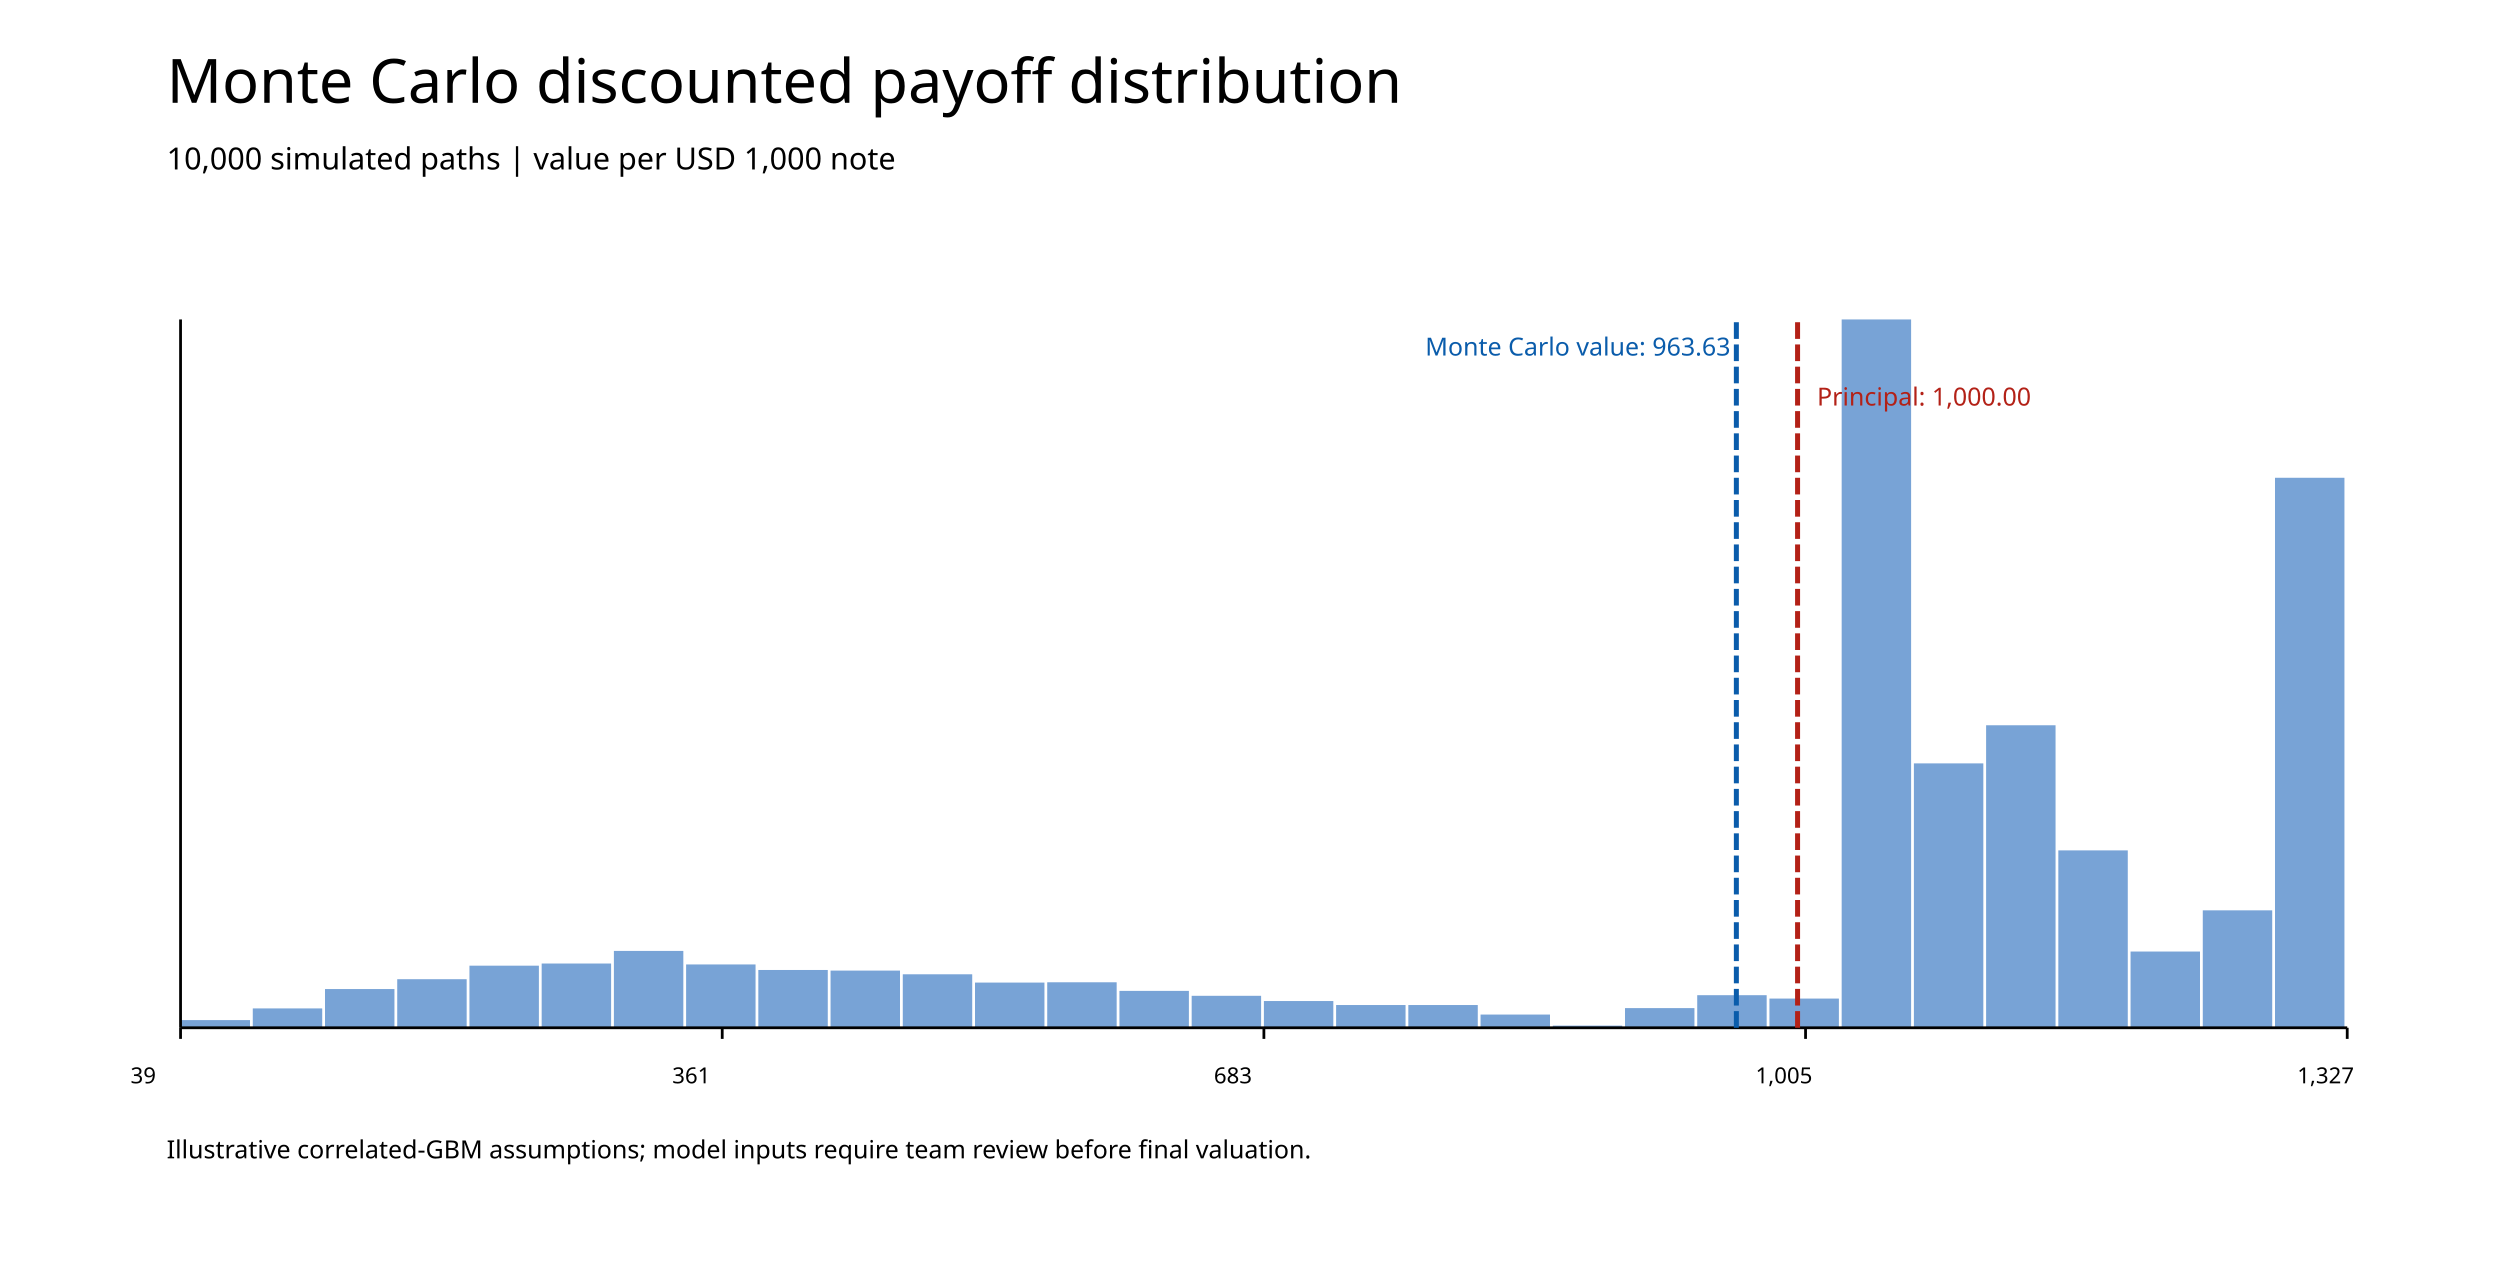
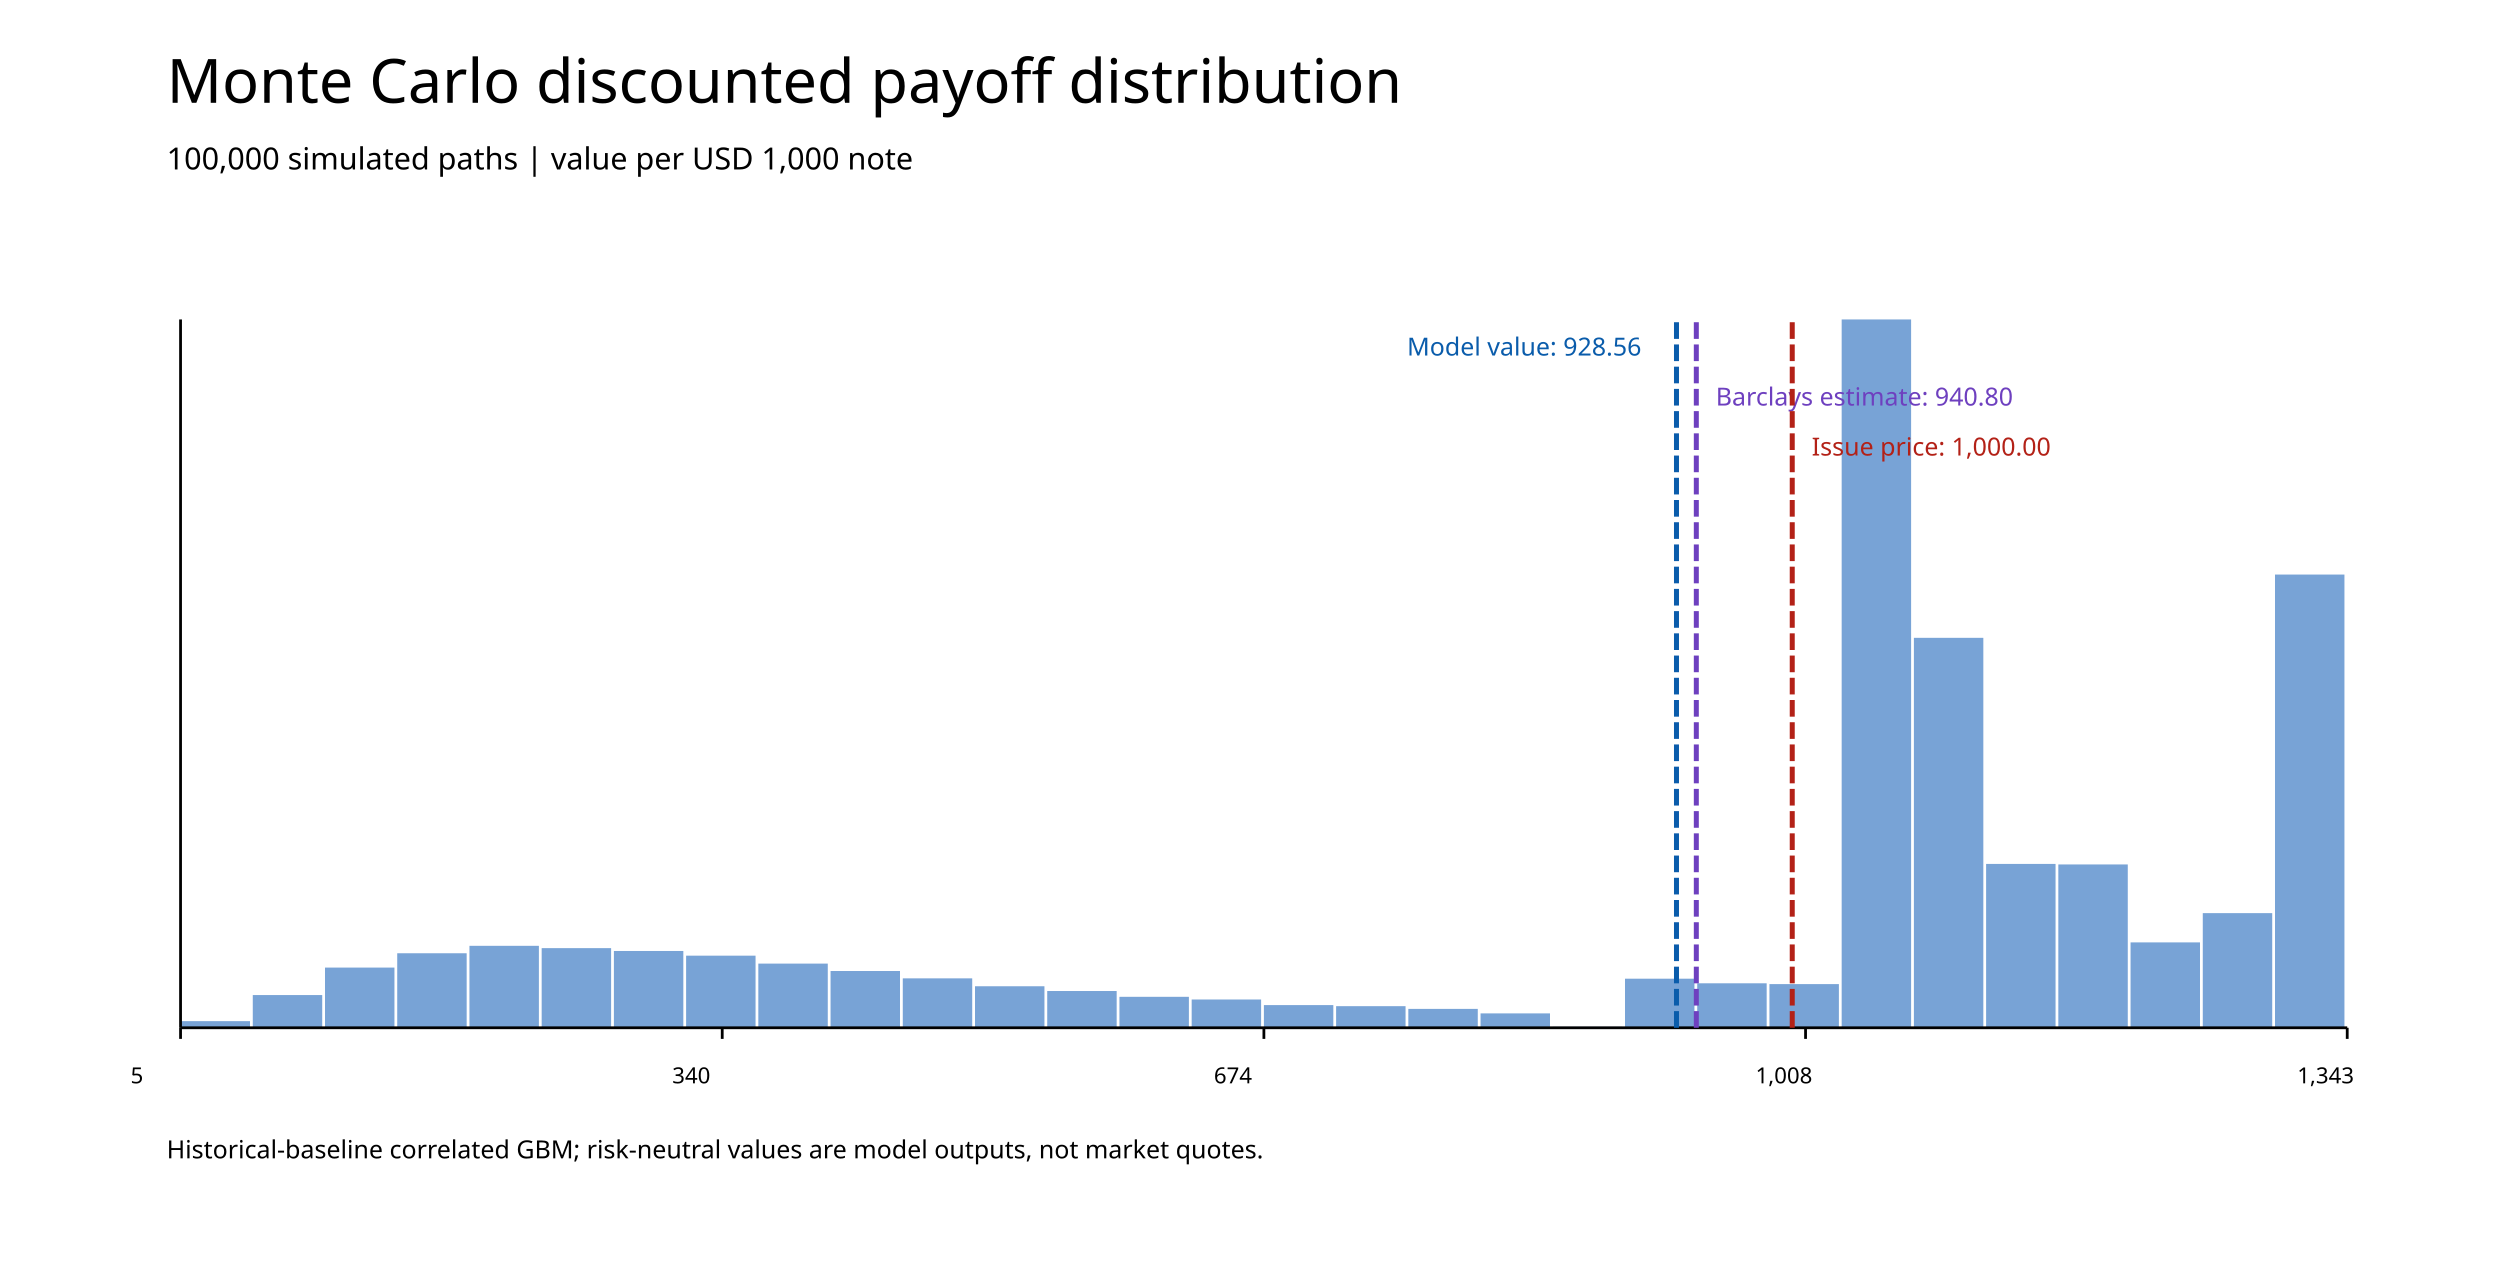
<svg xmlns="http://www.w3.org/2000/svg" width="900" height="455" preserveAspectRatio="xMinYMin meet" viewBox="0 0 900 455" version="1.0" fill-rule="evenodd">
  <clipPath id="clip">
    <rect x="0" y="0" width="900" height="455" />
  </clipPath>
  <g id="group" transform="scale(1,-1) translate(0,-455)" style="clip-path: url(#clip)">
    <g transform="">
      <rect x="0" y="0" width="900" height="455" style="stroke: none; stroke-linecap: butt; stroke-width: 1; fill: rgb(100%,100%,100%); fill-rule: evenodd;" />
      <text x="60" y="418" style="font-family: Helvetica-Bold; font-size: 22px;fill: rgb(0%,0%,0%); stroke:none;" transform="translate(0,836) scale(1,-1)">Monte Carlo discounted payoff distribution</text>
-       <text x="60" y="394" style="font-family: Times-Roman; font-size: 11px;fill: rgb(0%,0%,0%); stroke:none;" transform="translate(0,788) scale(1,-1)">10,000 simulated paths   |   value per USD 1,000 note</text>
-       <rect x="65.0" y="85" width="25.0" height="2.767" style="stroke: none; stroke-linecap: butt; stroke-width: 1; fill: rgb(47%,64%,84%); fill-rule: evenodd;" />
-       <rect x="91.0" y="85" width="25.0" height="6.973" style="stroke: none; stroke-linecap: butt; stroke-width: 1; fill: rgb(47%,64%,84%); fill-rule: evenodd;" />
-       <rect x="117.0" y="85" width="25.0" height="13.945" style="stroke: none; stroke-linecap: butt; stroke-width: 1; fill: rgb(47%,64%,84%); fill-rule: evenodd;" />
-       <rect x="143.0" y="85" width="25.0" height="17.487" style="stroke: none; stroke-linecap: butt; stroke-width: 1; fill: rgb(47%,64%,84%); fill-rule: evenodd;" />
-       <rect x="169.0" y="85" width="25.0" height="22.357" style="stroke: none; stroke-linecap: butt; stroke-width: 1; fill: rgb(47%,64%,84%); fill-rule: evenodd;" />
-       <rect x="195.0" y="85" width="25.0" height="23.132" style="stroke: none; stroke-linecap: butt; stroke-width: 1; fill: rgb(47%,64%,84%); fill-rule: evenodd;" />
-       <rect x="221.0" y="85" width="25.0" height="27.669" style="stroke: none; stroke-linecap: butt; stroke-width: 1; fill: rgb(47%,64%,84%); fill-rule: evenodd;" />
-       <rect x="247.0" y="85" width="25.0" height="22.799" style="stroke: none; stroke-linecap: butt; stroke-width: 1; fill: rgb(47%,64%,84%); fill-rule: evenodd;" />
-       <rect x="273.0" y="85" width="25.0" height="20.807" style="stroke: none; stroke-linecap: butt; stroke-width: 1; fill: rgb(47%,64%,84%); fill-rule: evenodd;" />
-       <rect x="299.0" y="85" width="25.0" height="20.586" style="stroke: none; stroke-linecap: butt; stroke-width: 1; fill: rgb(47%,64%,84%); fill-rule: evenodd;" />
-       <rect x="325.0" y="85" width="25.0" height="19.258" style="stroke: none; stroke-linecap: butt; stroke-width: 1; fill: rgb(47%,64%,84%); fill-rule: evenodd;" />
-       <rect x="351.0" y="85" width="25.0" height="16.27" style="stroke: none; stroke-linecap: butt; stroke-width: 1; fill: rgb(47%,64%,84%); fill-rule: evenodd;" />
-       <rect x="377.0" y="85" width="25.0" height="16.38" style="stroke: none; stroke-linecap: butt; stroke-width: 1; fill: rgb(47%,64%,84%); fill-rule: evenodd;" />
-       <rect x="403.0" y="85" width="25.0" height="13.281" style="stroke: none; stroke-linecap: butt; stroke-width: 1; fill: rgb(47%,64%,84%); fill-rule: evenodd;" />
-       <rect x="429.0" y="85" width="25.0" height="11.51" style="stroke: none; stroke-linecap: butt; stroke-width: 1; fill: rgb(47%,64%,84%); fill-rule: evenodd;" />
-       <rect x="455.0" y="85" width="25.0" height="9.629" style="stroke: none; stroke-linecap: butt; stroke-width: 1; fill: rgb(47%,64%,84%); fill-rule: evenodd;" />
-       <rect x="481.0" y="85" width="25.0" height="8.19" style="stroke: none; stroke-linecap: butt; stroke-width: 1; fill: rgb(47%,64%,84%); fill-rule: evenodd;" />
-       <rect x="507.0" y="85" width="25.0" height="8.19" style="stroke: none; stroke-linecap: butt; stroke-width: 1; fill: rgb(47%,64%,84%); fill-rule: evenodd;" />
-       <rect x="533.0" y="85" width="25.0" height="4.759" style="stroke: none; stroke-linecap: butt; stroke-width: 1; fill: rgb(47%,64%,84%); fill-rule: evenodd;" />
-       <rect x="559.0" y="85" width="25.0" height="0.775" style="stroke: none; stroke-linecap: butt; stroke-width: 1; fill: rgb(47%,64%,84%); fill-rule: evenodd;" />
-       <rect x="585.0" y="85" width="25.0" height="7.083" style="stroke: none; stroke-linecap: butt; stroke-width: 1; fill: rgb(47%,64%,84%); fill-rule: evenodd;" />
-       <rect x="611.0" y="85" width="25.0" height="11.732" style="stroke: none; stroke-linecap: butt; stroke-width: 1; fill: rgb(47%,64%,84%); fill-rule: evenodd;" />
-       <rect x="637.0" y="85" width="25.0" height="10.514" style="stroke: none; stroke-linecap: butt; stroke-width: 1; fill: rgb(47%,64%,84%); fill-rule: evenodd;" />
+       <text x="60" y="394" style="font-family: Times-Roman; font-size: 11px;fill: rgb(0%,0%,0%); stroke:none;" transform="translate(0,788) scale(1,-1)">100,000 simulated paths   |   value per USD 1,000 note</text>
+       <rect x="65.0" y="85" width="25.0" height="2.389" style="stroke: none; stroke-linecap: butt; stroke-width: 1; fill: rgb(47%,64%,84%); fill-rule: evenodd;" />
+       <rect x="91.0" y="85" width="25.0" height="11.78" style="stroke: none; stroke-linecap: butt; stroke-width: 1; fill: rgb(47%,64%,84%); fill-rule: evenodd;" />
+       <rect x="117.0" y="85" width="25.0" height="21.67" style="stroke: none; stroke-linecap: butt; stroke-width: 1; fill: rgb(47%,64%,84%); fill-rule: evenodd;" />
+       <rect x="143.0" y="85" width="25.0" height="26.827" style="stroke: none; stroke-linecap: butt; stroke-width: 1; fill: rgb(47%,64%,84%); fill-rule: evenodd;" />
+       <rect x="169.0" y="85" width="25.0" height="29.505" style="stroke: none; stroke-linecap: butt; stroke-width: 1; fill: rgb(47%,64%,84%); fill-rule: evenodd;" />
+       <rect x="195.0" y="85" width="25.0" height="28.672" style="stroke: none; stroke-linecap: butt; stroke-width: 1; fill: rgb(47%,64%,84%); fill-rule: evenodd;" />
+       <rect x="221.0" y="85" width="25.0" height="27.649" style="stroke: none; stroke-linecap: butt; stroke-width: 1; fill: rgb(47%,64%,84%); fill-rule: evenodd;" />
+       <rect x="247.0" y="85" width="25.0" height="25.96" style="stroke: none; stroke-linecap: butt; stroke-width: 1; fill: rgb(47%,64%,84%); fill-rule: evenodd;" />
+       <rect x="273.0" y="85" width="25.0" height="23.104" style="stroke: none; stroke-linecap: butt; stroke-width: 1; fill: rgb(47%,64%,84%); fill-rule: evenodd;" />
+       <rect x="299.0" y="85" width="25.0" height="20.437" style="stroke: none; stroke-linecap: butt; stroke-width: 1; fill: rgb(47%,64%,84%); fill-rule: evenodd;" />
+       <rect x="325.0" y="85" width="25.0" height="17.792" style="stroke: none; stroke-linecap: butt; stroke-width: 1; fill: rgb(47%,64%,84%); fill-rule: evenodd;" />
+       <rect x="351.0" y="85" width="25.0" height="14.947" style="stroke: none; stroke-linecap: butt; stroke-width: 1; fill: rgb(47%,64%,84%); fill-rule: evenodd;" />
+       <rect x="377.0" y="85" width="25.0" height="13.236" style="stroke: none; stroke-linecap: butt; stroke-width: 1; fill: rgb(47%,64%,84%); fill-rule: evenodd;" />
+       <rect x="403.0" y="85" width="25.0" height="11.146" style="stroke: none; stroke-linecap: butt; stroke-width: 1; fill: rgb(47%,64%,84%); fill-rule: evenodd;" />
+       <rect x="429.0" y="85" width="25.0" height="10.18" style="stroke: none; stroke-linecap: butt; stroke-width: 1; fill: rgb(47%,64%,84%); fill-rule: evenodd;" />
+       <rect x="455.0" y="85" width="25.0" height="8.168" style="stroke: none; stroke-linecap: butt; stroke-width: 1; fill: rgb(47%,64%,84%); fill-rule: evenodd;" />
+       <rect x="481.0" y="85" width="25.0" height="7.779" style="stroke: none; stroke-linecap: butt; stroke-width: 1; fill: rgb(47%,64%,84%); fill-rule: evenodd;" />
+       <rect x="507.0" y="85" width="25.0" height="6.801" style="stroke: none; stroke-linecap: butt; stroke-width: 1; fill: rgb(47%,64%,84%); fill-rule: evenodd;" />
+       <rect x="533.0" y="85" width="25.0" height="5.179" style="stroke: none; stroke-linecap: butt; stroke-width: 1; fill: rgb(47%,64%,84%); fill-rule: evenodd;" />
+       <rect x="559.0" y="85" width="25.0" height="0.333" style="stroke: none; stroke-linecap: butt; stroke-width: 1; fill: rgb(47%,64%,84%); fill-rule: evenodd;" />
+       <rect x="585.0" y="85" width="25.0" height="17.67" style="stroke: none; stroke-linecap: butt; stroke-width: 1; fill: rgb(47%,64%,84%); fill-rule: evenodd;" />
+       <rect x="611.0" y="85" width="25.0" height="16.014" style="stroke: none; stroke-linecap: butt; stroke-width: 1; fill: rgb(47%,64%,84%); fill-rule: evenodd;" />
+       <rect x="637.0" y="85" width="25.0" height="15.725" style="stroke: none; stroke-linecap: butt; stroke-width: 1; fill: rgb(47%,64%,84%); fill-rule: evenodd;" />
      <rect x="663.0" y="85" width="25.0" height="255.0" style="stroke: none; stroke-linecap: butt; stroke-width: 1; fill: rgb(47%,64%,84%); fill-rule: evenodd;" />
-       <rect x="689.0" y="85" width="25.0" height="95.182" style="stroke: none; stroke-linecap: butt; stroke-width: 1; fill: rgb(47%,64%,84%); fill-rule: evenodd;" />
-       <rect x="715.0" y="85" width="25.0" height="108.906" style="stroke: none; stroke-linecap: butt; stroke-width: 1; fill: rgb(47%,64%,84%); fill-rule: evenodd;" />
-       <rect x="741.0" y="85" width="25.0" height="63.861" style="stroke: none; stroke-linecap: butt; stroke-width: 1; fill: rgb(47%,64%,84%); fill-rule: evenodd;" />
-       <rect x="767.0" y="85" width="25.0" height="27.448" style="stroke: none; stroke-linecap: butt; stroke-width: 1; fill: rgb(47%,64%,84%); fill-rule: evenodd;" />
-       <rect x="793.0" y="85" width="25.0" height="42.279" style="stroke: none; stroke-linecap: butt; stroke-width: 1; fill: rgb(47%,64%,84%); fill-rule: evenodd;" />
-       <rect x="819.0" y="85" width="25.0" height="198.001" style="stroke: none; stroke-linecap: butt; stroke-width: 1; fill: rgb(47%,64%,84%); fill-rule: evenodd;" />
+       <rect x="689.0" y="85" width="25.0" height="140.38" style="stroke: none; stroke-linecap: butt; stroke-width: 1; fill: rgb(47%,64%,84%); fill-rule: evenodd;" />
+       <rect x="715.0" y="85" width="25.0" height="58.988" style="stroke: none; stroke-linecap: butt; stroke-width: 1; fill: rgb(47%,64%,84%); fill-rule: evenodd;" />
+       <rect x="741.0" y="85" width="25.0" height="58.799" style="stroke: none; stroke-linecap: butt; stroke-width: 1; fill: rgb(47%,64%,84%); fill-rule: evenodd;" />
+       <rect x="767.0" y="85" width="25.0" height="30.739" style="stroke: none; stroke-linecap: butt; stroke-width: 1; fill: rgb(47%,64%,84%); fill-rule: evenodd;" />
+       <rect x="793.0" y="85" width="25.0" height="41.274" style="stroke: none; stroke-linecap: butt; stroke-width: 1; fill: rgb(47%,64%,84%); fill-rule: evenodd;" />
+       <rect x="819.0" y="85" width="25.0" height="163.162" style="stroke: none; stroke-linecap: butt; stroke-width: 1; fill: rgb(47%,64%,84%); fill-rule: evenodd;" />
      <path d="M 65,85 L 845,85 Z" style="stroke: rgb(0%,0%,0%); stroke-linecap: butt; stroke-width: 1;" />
      <path d="M 65,85 L 65,340 Z" style="stroke: rgb(0%,0%,0%); stroke-linecap: butt; stroke-width: 1;" />
      <path d="M 65,81 L 65,85 Z" style="stroke: rgb(0%,0%,0%); stroke-linecap: butt; stroke-width: 1;" />
-       <text x="47.0" y="65" style="font-family: Times-Roman; font-size: 8px;fill: rgb(0%,0%,0%); stroke:none;" transform="translate(0,130) scale(1,-1)">39</text>
+       <text x="47.0" y="65" style="font-family: Times-Roman; font-size: 8px;fill: rgb(0%,0%,0%); stroke:none;" transform="translate(0,130) scale(1,-1)">5</text>
      <path d="M 260,81 L 260,85 Z" style="stroke: rgb(0%,0%,0%); stroke-linecap: butt; stroke-width: 1;" />
-       <text x="242.0" y="65" style="font-family: Times-Roman; font-size: 8px;fill: rgb(0%,0%,0%); stroke:none;" transform="translate(0,130) scale(1,-1)">361</text>
+       <text x="242.0" y="65" style="font-family: Times-Roman; font-size: 8px;fill: rgb(0%,0%,0%); stroke:none;" transform="translate(0,130) scale(1,-1)">340</text>
      <path d="M 455,81 L 455,85 Z" style="stroke: rgb(0%,0%,0%); stroke-linecap: butt; stroke-width: 1;" />
-       <text x="437.0" y="65" style="font-family: Times-Roman; font-size: 8px;fill: rgb(0%,0%,0%); stroke:none;" transform="translate(0,130) scale(1,-1)">683</text>
+       <text x="437.0" y="65" style="font-family: Times-Roman; font-size: 8px;fill: rgb(0%,0%,0%); stroke:none;" transform="translate(0,130) scale(1,-1)">674</text>
      <path d="M 650,81 L 650,85 Z" style="stroke: rgb(0%,0%,0%); stroke-linecap: butt; stroke-width: 1;" />
-       <text x="632.0" y="65" style="font-family: Times-Roman; font-size: 8px;fill: rgb(0%,0%,0%); stroke:none;" transform="translate(0,130) scale(1,-1)">1,005</text>
+       <text x="632.0" y="65" style="font-family: Times-Roman; font-size: 8px;fill: rgb(0%,0%,0%); stroke:none;" transform="translate(0,130) scale(1,-1)">1,008</text>
      <path d="M 845,81 L 845,85 Z" style="stroke: rgb(0%,0%,0%); stroke-linecap: butt; stroke-width: 1;" />
-       <text x="827.0" y="65" style="font-family: Times-Roman; font-size: 8px;fill: rgb(0%,0%,0%); stroke:none;" transform="translate(0,130) scale(1,-1)">1,327</text>
-       <path d="M 625.089,85 L 625.089,340 Z" style="stroke: rgb(4%,36%,67%); stroke-linecap: butt; stroke-width: 1.8; stroke-dasharray: 5, 3;" />
-       <text x="513.089" y="327" style="font-family: Times-Roman; font-size: 9px;fill: rgb(4%,36%,67%); stroke:none;" transform="translate(0,654) scale(1,-1)">Monte Carlo value: 963.63</text>
-       <path d="M 647.127,85 L 647.127,340 Z" style="stroke: rgb(70%,13%,9%); stroke-linecap: butt; stroke-width: 1.8; stroke-dasharray: 5, 3;" />
-       <text x="654.127" y="309" style="font-family: Times-Roman; font-size: 9px;fill: rgb(70%,13%,9%); stroke:none;" transform="translate(0,618) scale(1,-1)">Principal: 1,000.00</text>
-       <text x="60" y="38" style="font-family: Times-Roman; font-size: 9px;fill: rgb(0%,0%,0%); stroke:none;" transform="translate(0,76) scale(1,-1)">Illustrative correlated-GBM assumptions; model inputs require team review before final valuation.</text>
+       <text x="827.0" y="65" style="font-family: Times-Roman; font-size: 8px;fill: rgb(0%,0%,0%); stroke:none;" transform="translate(0,130) scale(1,-1)">1,343</text>
+       <path d="M 603.535,85 L 603.535,340 Z" style="stroke: rgb(4%,36%,67%); stroke-linecap: butt; stroke-width: 1.8; stroke-dasharray: 5, 3;" />
+       <text x="506.535" y="327" style="font-family: Times-Roman; font-size: 9px;fill: rgb(4%,36%,67%); stroke:none;" transform="translate(0,654) scale(1,-1)">Model value: 928.56</text>
+       <path d="M 610.674,85 L 610.674,340 Z" style="stroke: rgb(43%,25%,75%); stroke-linecap: butt; stroke-width: 1.8; stroke-dasharray: 5, 3;" />
+       <text x="617.674" y="309" style="font-family: Times-Roman; font-size: 9px;fill: rgb(43%,25%,75%); stroke:none;" transform="translate(0,618) scale(1,-1)">Barclays estimate: 940.80</text>
+       <path d="M 645.206,85 L 645.206,340 Z" style="stroke: rgb(70%,13%,9%); stroke-linecap: butt; stroke-width: 1.8; stroke-dasharray: 5, 3;" />
+       <text x="652.206" y="291" style="font-family: Times-Roman; font-size: 9px;fill: rgb(70%,13%,9%); stroke:none;" transform="translate(0,582) scale(1,-1)">Issue price: 1,000.00</text>
+       <text x="60" y="38" style="font-family: Times-Roman; font-size: 9px;fill: rgb(0%,0%,0%); stroke:none;" transform="translate(0,76) scale(1,-1)">Historical-baseline correlated GBM; risk-neutral values are model outputs, not market quotes.</text>
    </g>
  </g>
</svg>
